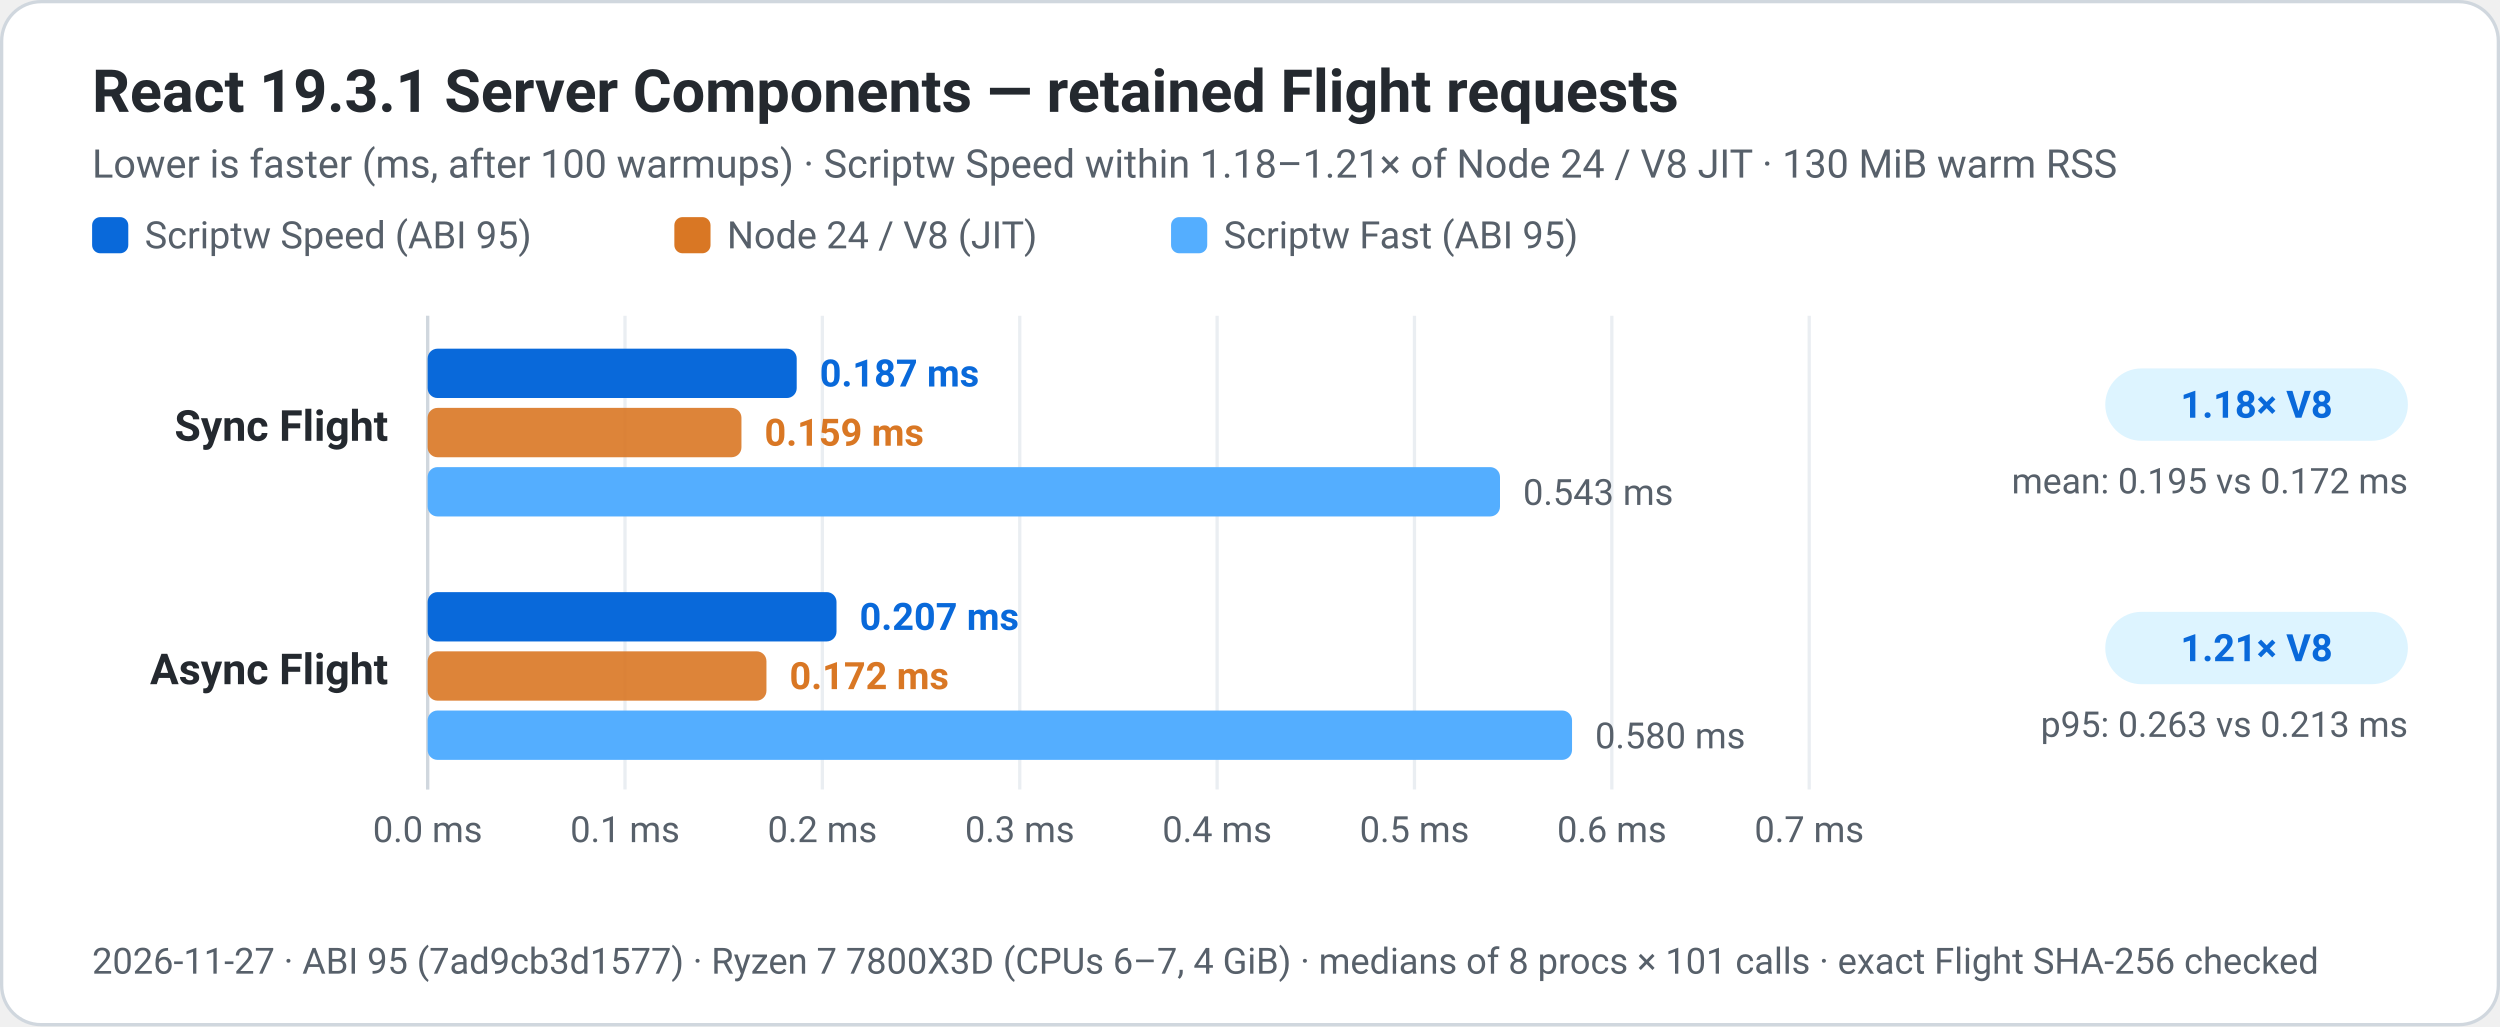
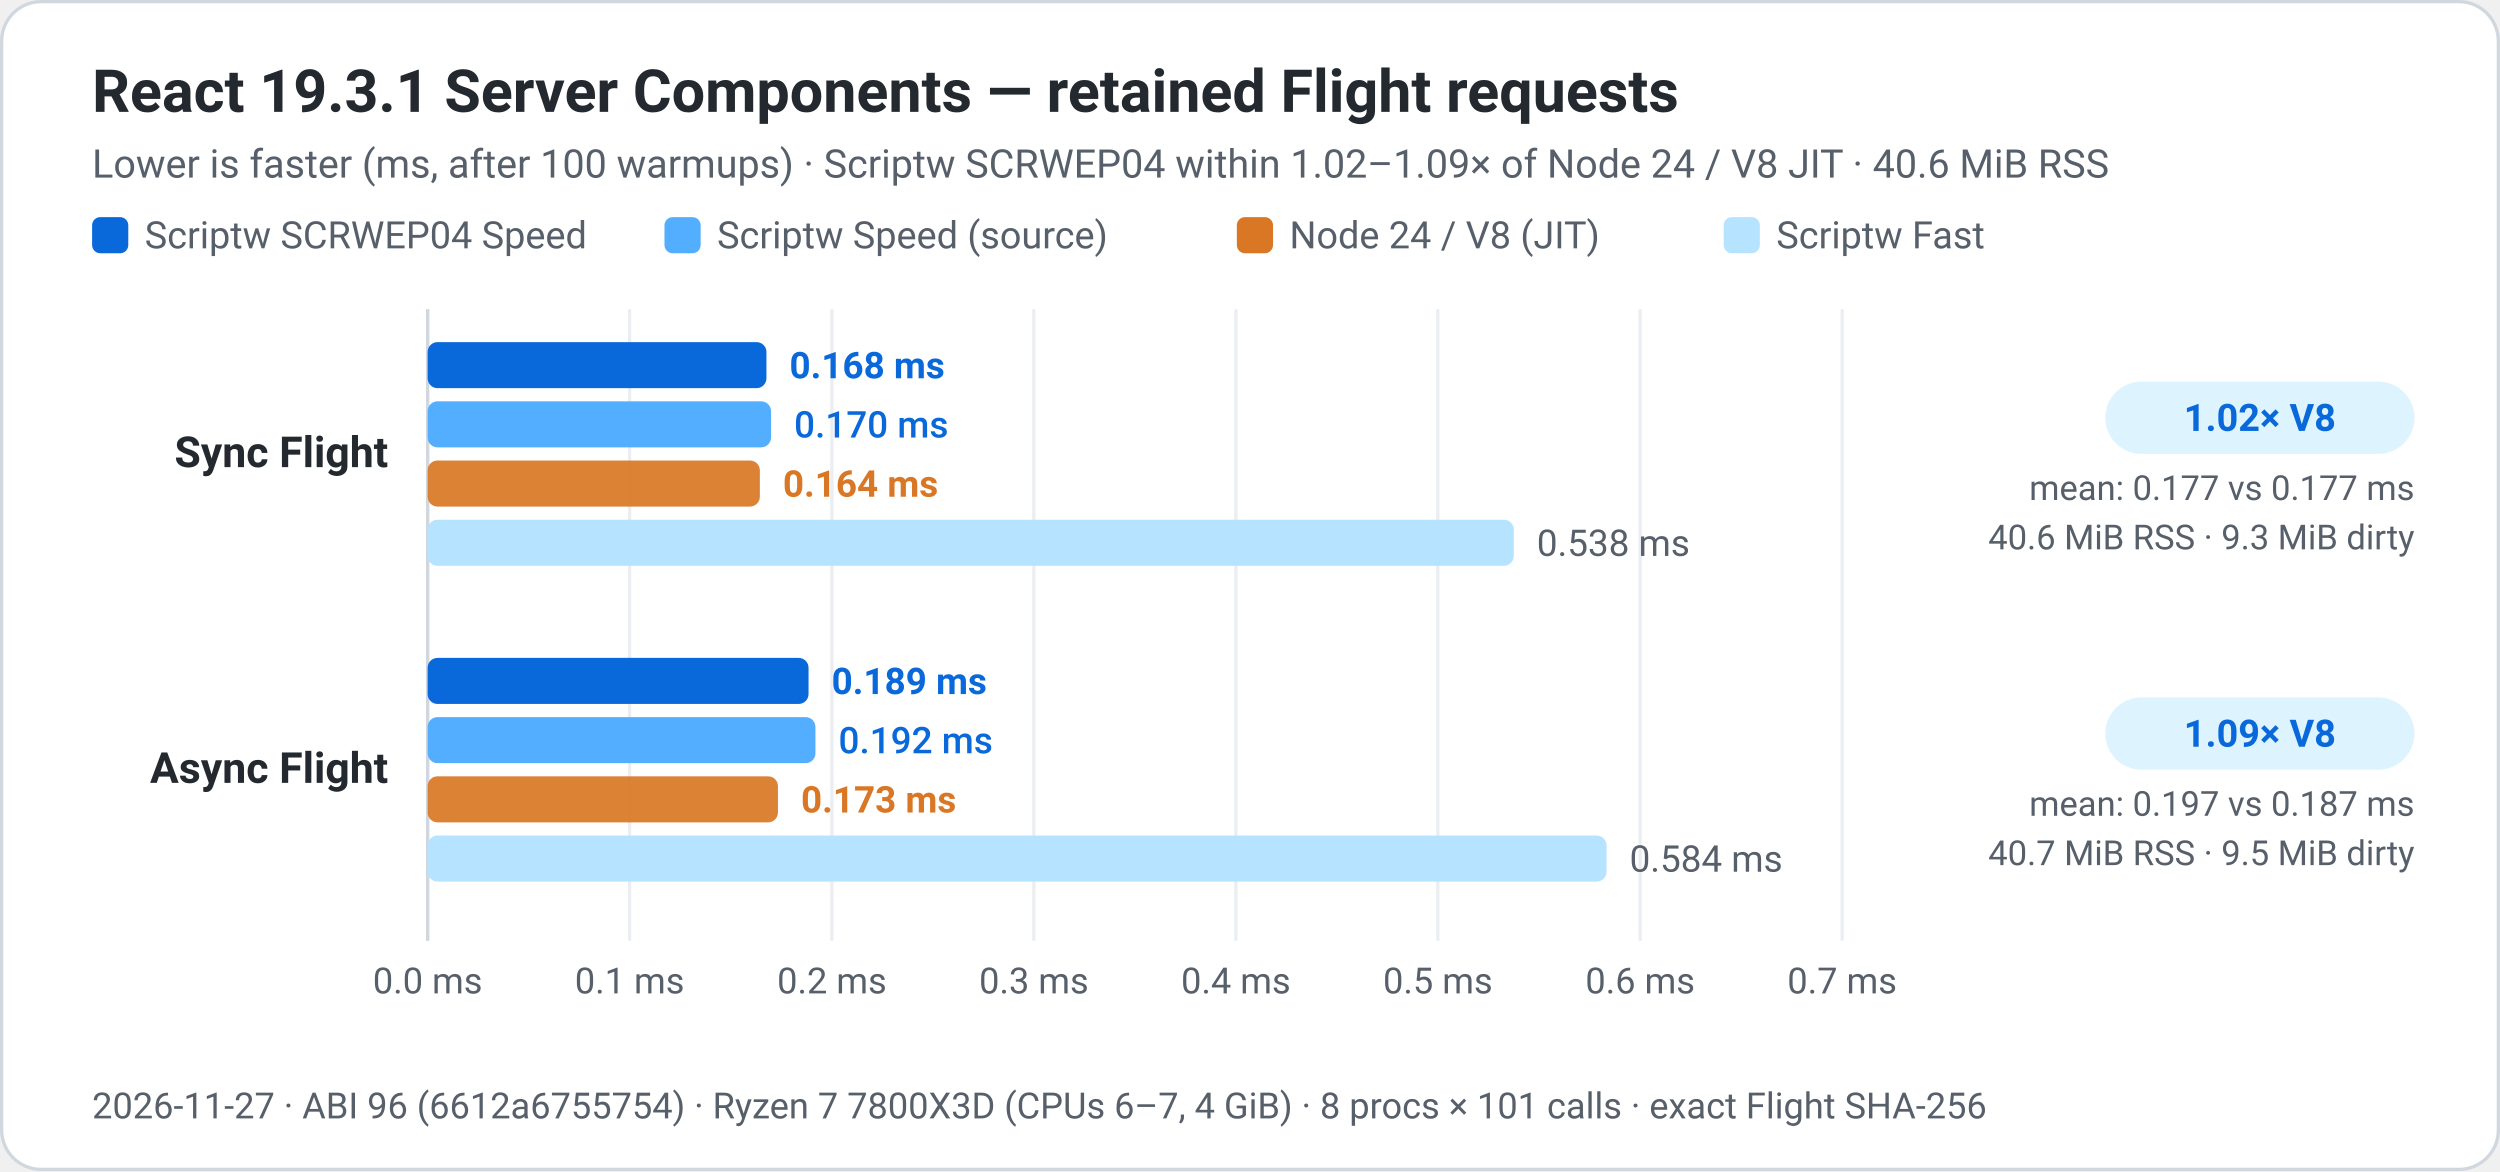
- <svg xmlns="http://www.w3.org/2000/svg" width="760" height="312" viewBox="0 0 760 312" role="img" aria-labelledby="title desc">
-   <rect x="0.5" y="0.5" width="759" height="311" rx="12" fill="#ffffff" stroke="#d0d7de" stroke-width="1" />
+ <svg xmlns="http://www.w3.org/2000/svg" width="760" height="356" viewBox="0 0 760 356" role="img" aria-labelledby="title desc">
+   <rect x="0.5" y="0.5" width="759" height="355" rx="12" fill="#ffffff" stroke="#d0d7de" stroke-width="1" />
  <g font-family="system-ui, -apple-system, 'Segoe UI', Roboto, Helvetica, Arial, sans-serif" fill="#24292f">
    <text x="28" y="34" font-size="18" font-weight="650" fill="#24292f">React 19.3.1 Server Components — retained Flight requests</text>
-     <text x="28" y="54" font-size="12" fill="#57606a">Lower is faster (ms, after 100 warmups) · Scriptw Speed within 1.18–1.21× of Node 24 / V8 JIT · 130 MiB warm RSS</text>
+     <text x="28" y="54" font-size="12" fill="#57606a">Lower is faster (ms, after 100 warmups) · Scriptw SCRWEP04 within 1.02–1.09× of Node 24 / V8 JIT · 40.6 MiB RSS</text>
    <rect x="28.0" y="66" width="11" height="11" rx="2.5" fill="#0969da" />
-     <text x="44.0" y="75.5" font-size="11.5" fill="#57606a">Scriptw Speed (ABI 95)</text>
-     <rect x="205.0" y="66" width="11" height="11" rx="2.5" fill="#d97724" />
-     <text x="221.0" y="75.5" font-size="11.5" fill="#57606a">Node 24 / V8 (JIT)</text>
-     <rect x="356.0" y="66" width="11" height="11" rx="2.5" fill="#54aeff" />
-     <text x="372.0" y="75.5" font-size="11.5" fill="#57606a">Scriptw Fast (ABI 95)</text>
-     <line x1="130.0" y1="96" x2="130.0" y2="240" stroke="#eaeef2" stroke-width="1" />
-     <text x="130.0" y="256" text-anchor="middle" font-size="11" fill="#57606a">0.0 ms</text>
-     <line x1="190.0" y1="96" x2="190.0" y2="240" stroke="#eaeef2" stroke-width="1" />
-     <text x="190.0" y="256" text-anchor="middle" font-size="11" fill="#57606a">0.1 ms</text>
-     <line x1="250.0" y1="96" x2="250.0" y2="240" stroke="#eaeef2" stroke-width="1" />
-     <text x="250.0" y="256" text-anchor="middle" font-size="11" fill="#57606a">0.2 ms</text>
-     <line x1="310.0" y1="96" x2="310.0" y2="240" stroke="#eaeef2" stroke-width="1" />
-     <text x="310.0" y="256" text-anchor="middle" font-size="11" fill="#57606a">0.3 ms</text>
-     <line x1="370.0" y1="96" x2="370.0" y2="240" stroke="#eaeef2" stroke-width="1" />
-     <text x="370.0" y="256" text-anchor="middle" font-size="11" fill="#57606a">0.4 ms</text>
-     <line x1="430.0" y1="96" x2="430.0" y2="240" stroke="#eaeef2" stroke-width="1" />
-     <text x="430.0" y="256" text-anchor="middle" font-size="11" fill="#57606a">0.5 ms</text>
-     <line x1="490.0" y1="96" x2="490.0" y2="240" stroke="#eaeef2" stroke-width="1" />
-     <text x="490.0" y="256" text-anchor="middle" font-size="11" fill="#57606a">0.6 ms</text>
-     <line x1="550.0" y1="96" x2="550.0" y2="240" stroke="#eaeef2" stroke-width="1" />
-     <text x="550.0" y="256" text-anchor="middle" font-size="11" fill="#57606a">0.7 ms</text>
-     <line x1="130" y1="96" x2="130" y2="240" stroke="#d0d7de" stroke-width="1" />
-     <text x="118" y="134" text-anchor="end" font-size="13" font-weight="600">Sync Flight</text>
-     <rect x="130" y="106" width="112.2" height="15" rx="3" fill="#0969da" />
-     <text x="249.2" y="117.5" font-size="11.5" font-weight="650" fill="#0969da">0.187 ms</text>
-     <rect x="130" y="124" width="95.4" height="15" rx="3" fill="#d97724" opacity="0.9" />
-     <text x="232.4" y="135.5" font-size="11.5" font-weight="600" fill="#d97724">0.159 ms</text>
-     <rect x="130" y="142" width="326.0" height="15" rx="3" fill="#54aeff" />
-     <text x="463.0" y="153.5" font-size="11" fill="#57606a">0.543 ms</text>
-     <rect x="640" y="112" width="92" height="22" rx="11" fill="#ddf4ff" />
-     <text x="686" y="127" text-anchor="middle" font-size="11.5" font-weight="650" fill="#0969da">1.18× V8</text>
-     <text x="732" y="150" text-anchor="end" font-size="10.8" fill="#57606a">mean: 0.195 vs 0.172 ms</text>
-     <text x="118" y="208" text-anchor="end" font-size="13" font-weight="600">Async Flight</text>
-     <rect x="130" y="180" width="124.3" height="15" rx="3" fill="#0969da" />
-     <text x="261.3" y="191.5" font-size="11.5" font-weight="650" fill="#0969da">0.207 ms</text>
-     <rect x="130" y="198" width="103.0" height="15" rx="3" fill="#d97724" opacity="0.9" />
-     <text x="240.0" y="209.5" font-size="11.5" font-weight="600" fill="#d97724">0.172 ms</text>
-     <rect x="130" y="216" width="347.9" height="15" rx="3" fill="#54aeff" />
-     <text x="484.9" y="227.5" font-size="11" fill="#57606a">0.580 ms</text>
-     <rect x="640" y="186" width="92" height="22" rx="11" fill="#ddf4ff" />
-     <text x="686" y="201" text-anchor="middle" font-size="11.5" font-weight="650" fill="#0969da">1.21× V8</text>
-     <text x="732" y="224" text-anchor="end" font-size="10.8" fill="#57606a">p95: 0.263 vs 0.213 ms</text>
-     <text x="28" y="296" font-size="11" fill="#57606a">2026-11-27 · ABI 95 (7ad9cb3d1577) · Ryzen 7 7800X3D (CPUs 6–7, 4 GiB) · medians of 8 procs × 101 calls · exact Flight SHA-256 checked</text>
+     <text x="44.0" y="75.5" font-size="11.5" fill="#57606a">Scriptw SCRWEP04 Speed</text>
+     <rect x="202.0" y="66" width="11" height="11" rx="2.5" fill="#54aeff" />
+     <text x="218.0" y="75.5" font-size="11.5" fill="#57606a">Scriptw Speed (source)</text>
+     <rect x="376.0" y="66" width="11" height="11" rx="2.5" fill="#d97724" />
+     <text x="392.0" y="75.5" font-size="11.5" fill="#57606a">Node 24 / V8 (JIT)</text>
+     <rect x="524.0" y="66" width="11" height="11" rx="2.5" fill="#b6e3ff" />
+     <text x="540.0" y="75.5" font-size="11.5" fill="#57606a">Scriptw Fast</text>
+     <line x1="130.0" y1="94" x2="130.0" y2="286" stroke="#eaeef2" stroke-width="1" />
+     <text x="130.0" y="302" text-anchor="middle" font-size="11" fill="#57606a">0.0 ms</text>
+     <line x1="191.4" y1="94" x2="191.4" y2="286" stroke="#eaeef2" stroke-width="1" />
+     <text x="191.4" y="302" text-anchor="middle" font-size="11" fill="#57606a">0.1 ms</text>
+     <line x1="252.9" y1="94" x2="252.9" y2="286" stroke="#eaeef2" stroke-width="1" />
+     <text x="252.9" y="302" text-anchor="middle" font-size="11" fill="#57606a">0.2 ms</text>
+     <line x1="314.3" y1="94" x2="314.3" y2="286" stroke="#eaeef2" stroke-width="1" />
+     <text x="314.3" y="302" text-anchor="middle" font-size="11" fill="#57606a">0.3 ms</text>
+     <line x1="375.7" y1="94" x2="375.7" y2="286" stroke="#eaeef2" stroke-width="1" />
+     <text x="375.7" y="302" text-anchor="middle" font-size="11" fill="#57606a">0.4 ms</text>
+     <line x1="437.1" y1="94" x2="437.1" y2="286" stroke="#eaeef2" stroke-width="1" />
+     <text x="437.1" y="302" text-anchor="middle" font-size="11" fill="#57606a">0.5 ms</text>
+     <line x1="498.6" y1="94" x2="498.6" y2="286" stroke="#eaeef2" stroke-width="1" />
+     <text x="498.6" y="302" text-anchor="middle" font-size="11" fill="#57606a">0.6 ms</text>
+     <line x1="560.0" y1="94" x2="560.0" y2="286" stroke="#eaeef2" stroke-width="1" />
+     <text x="560.0" y="302" text-anchor="middle" font-size="11" fill="#57606a">0.7 ms</text>
+     <line x1="130.0" y1="94" x2="130.0" y2="286" stroke="#d0d7de" stroke-width="1" />
+     <text x="118" y="142" text-anchor="end" font-size="13" font-weight="600">Sync Flight</text>
+     <rect x="130.0" y="104" width="103.0" height="14" rx="3" fill="#0969da" />
+     <text x="240.0" y="115" font-size="11.2" font-weight="650" fill="#0969da">0.168 ms</text>
+     <rect x="130.0" y="122" width="104.4" height="14" rx="3" fill="#54aeff" />
+     <text x="241.4" y="133" font-size="11.2" font-weight="500" fill="#0969da">0.170 ms</text>
+     <rect x="130.0" y="140" width="101.0" height="14" rx="3" fill="#d97724" opacity="0.92" />
+     <text x="238.0" y="151" font-size="11.2" font-weight="600" fill="#d97724">0.164 ms</text>
+     <rect x="130.0" y="158" width="330.2" height="14" rx="3" fill="#b6e3ff" />
+     <text x="467.2" y="169" font-size="11.2" font-weight="400" fill="#57606a">0.538 ms</text>
+     <rect x="640" y="116" width="94" height="22" rx="11" fill="#ddf4ff" />
+     <text x="687" y="131" text-anchor="middle" font-size="11.5" font-weight="650" fill="#0969da">1.02× V8</text>
+     <text x="734" y="152" text-anchor="end" font-size="10.5" fill="#57606a">mean: 0.177 vs 0.177 ms</text>
+     <text x="734" y="167" text-anchor="end" font-size="10.5" fill="#57606a">40.6 MiB RSS · 9.3 MiB dirty</text>
+     <text x="118" y="238" text-anchor="end" font-size="13" font-weight="600">Async Flight</text>
+     <rect x="130.0" y="200" width="115.8" height="14" rx="3" fill="#0969da" />
+     <text x="252.8" y="211" font-size="11.2" font-weight="650" fill="#0969da">0.189 ms</text>
+     <rect x="130.0" y="218" width="117.9" height="14" rx="3" fill="#54aeff" />
+     <text x="254.9" y="229" font-size="11.2" font-weight="500" fill="#0969da">0.192 ms</text>
+     <rect x="130.0" y="236" width="106.5" height="14" rx="3" fill="#d97724" opacity="0.92" />
+     <text x="243.5" y="247" font-size="11.2" font-weight="600" fill="#d97724">0.173 ms</text>
+     <rect x="130.0" y="254" width="358.4" height="14" rx="3" fill="#b6e3ff" />
+     <text x="495.4" y="265" font-size="11.2" font-weight="400" fill="#57606a">0.584 ms</text>
+     <rect x="640" y="212" width="94" height="22" rx="11" fill="#ddf4ff" />
+     <text x="687" y="227" text-anchor="middle" font-size="11.5" font-weight="650" fill="#0969da">1.09× V8</text>
+     <text x="734" y="248" text-anchor="end" font-size="10.5" fill="#57606a">mean: 0.197 vs 0.187 ms</text>
+     <text x="734" y="263" text-anchor="end" font-size="10.5" fill="#57606a">40.7 MiB RSS · 9.5 MiB dirty</text>
+     <text x="28" y="340" font-size="11" fill="#57606a">2026-11-27 · ABI 96 (6612a6755754) · Ryzen 7 7800X3D (CPUs 6–7, 4 GiB) · 8 procs × 101 calls · exact Flight SHA-256</text>
  </g>
</svg>
